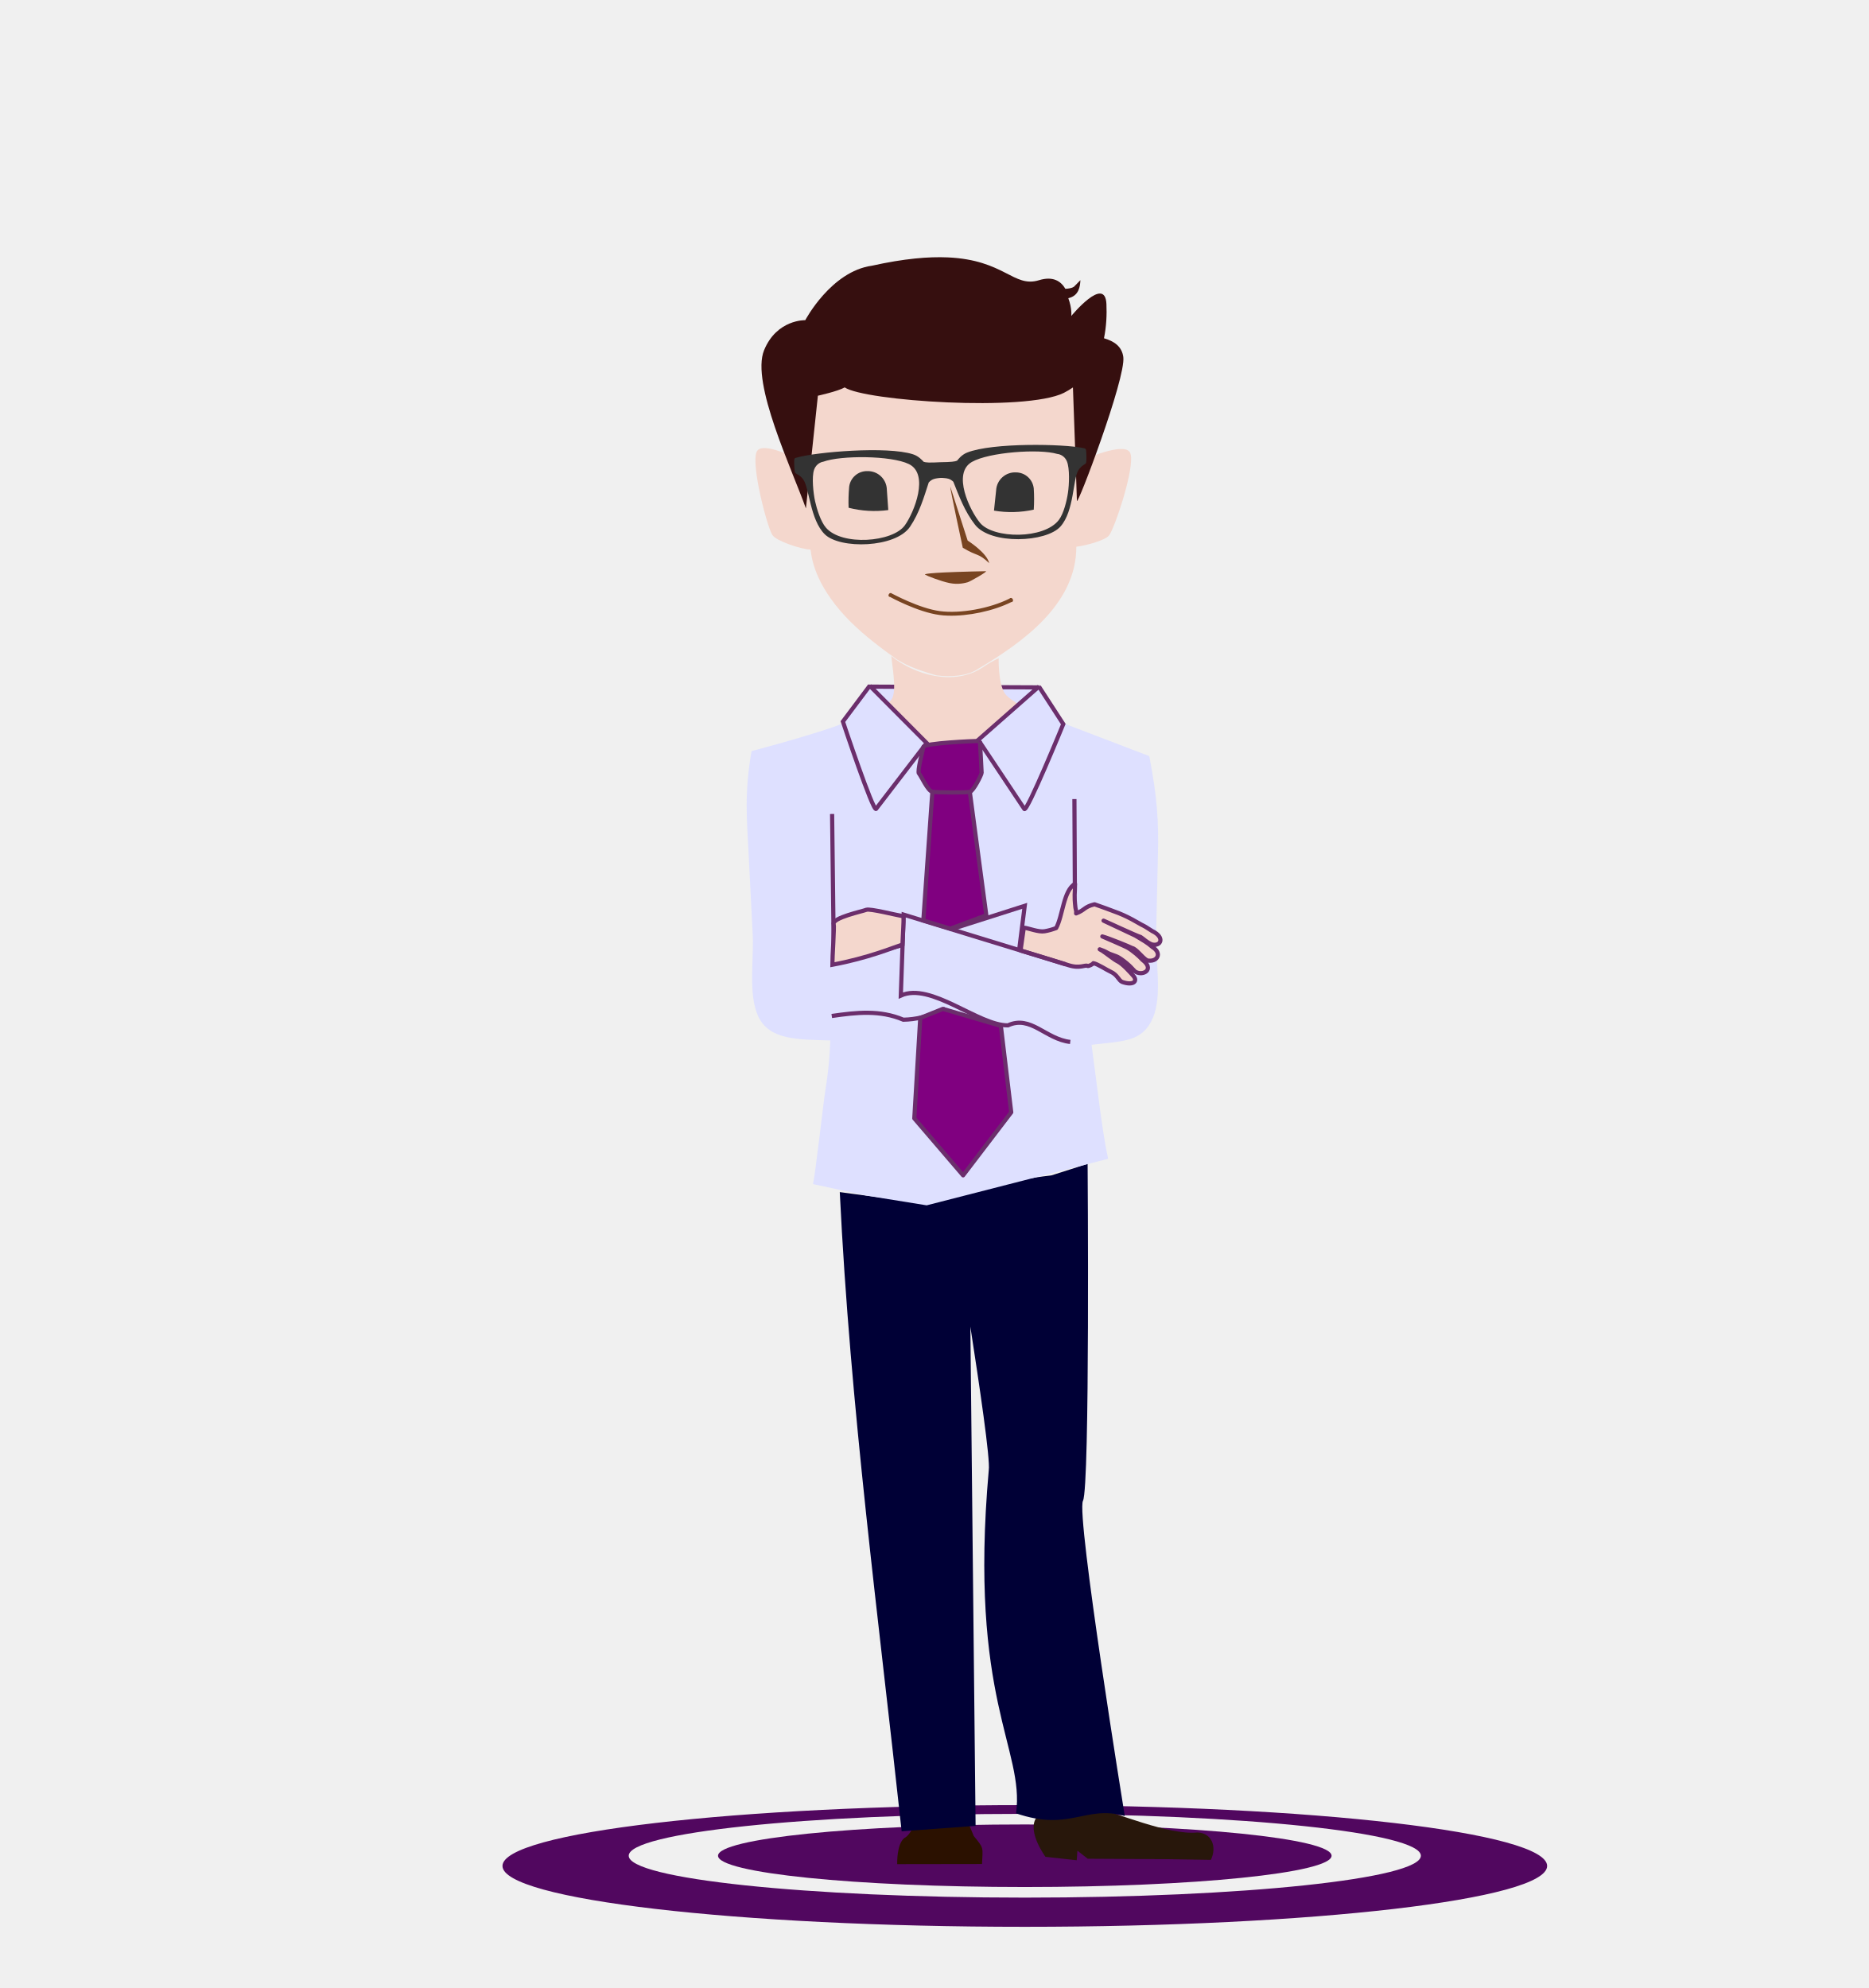
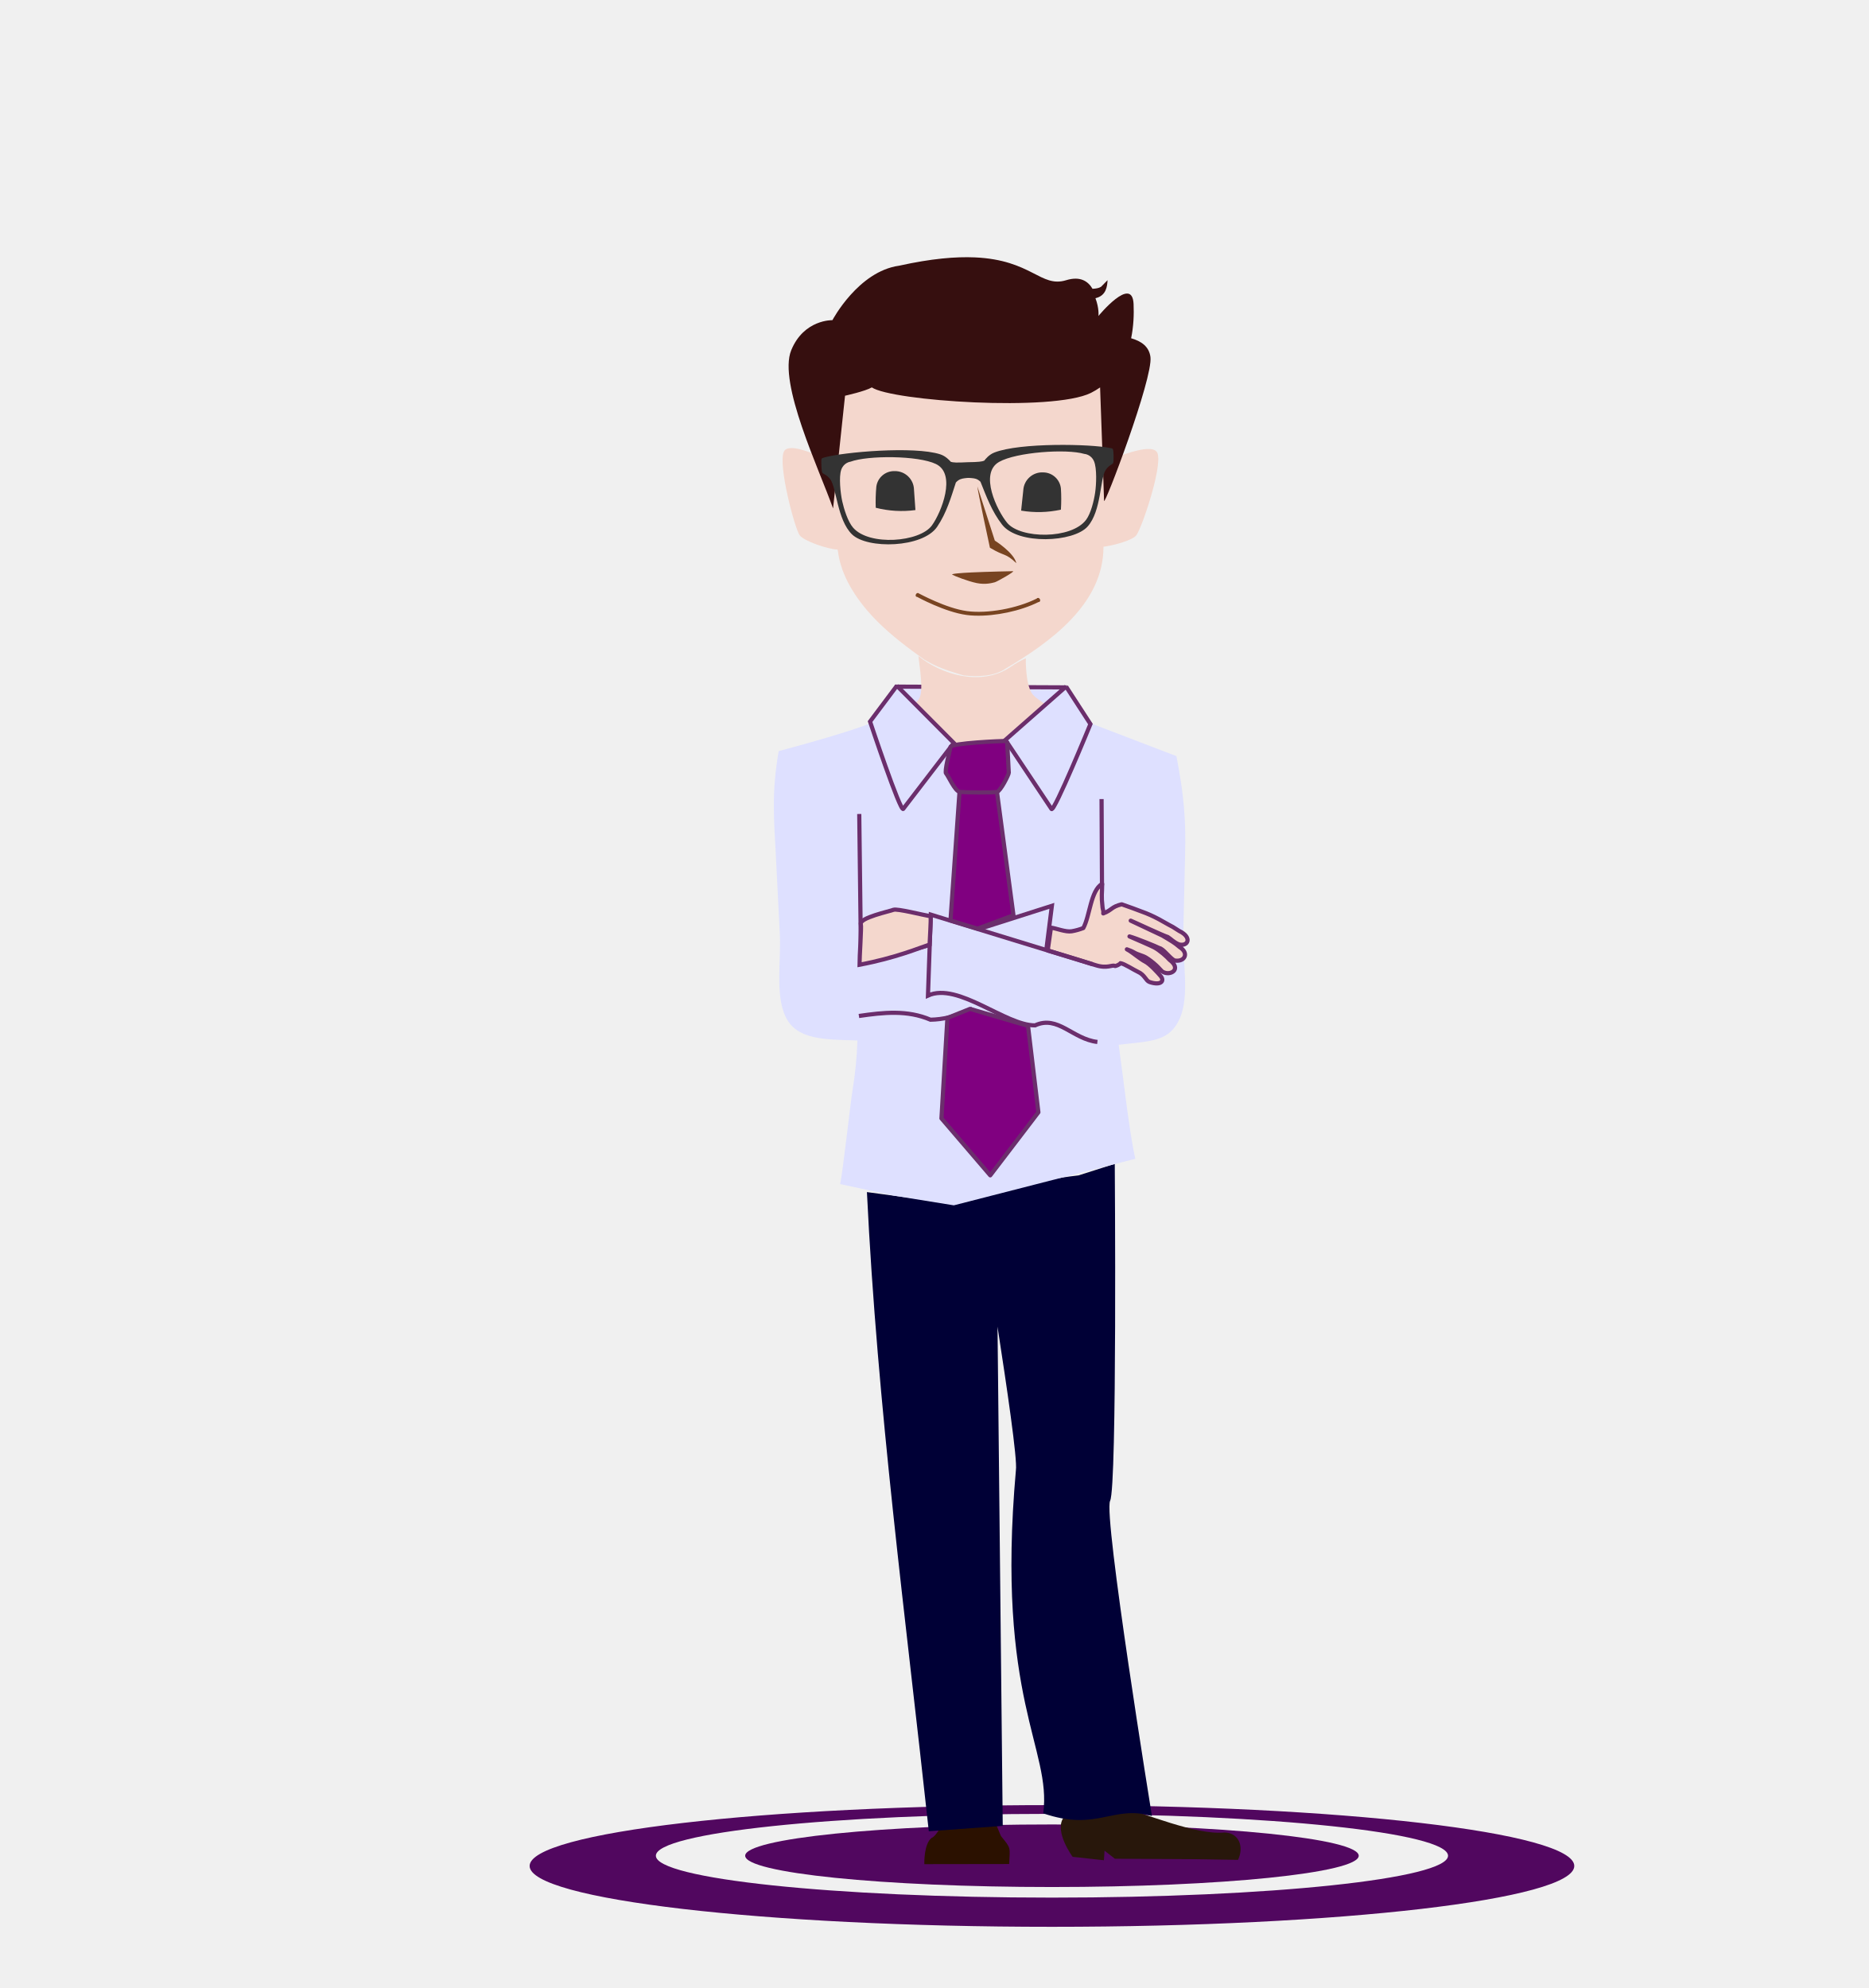
<svg xmlns="http://www.w3.org/2000/svg" width="412.932" height="439.383" viewBox="0 0 387.124 411.922" id="svg5655" version="1.1">
  <defs id="defs5657" />
  <g id="layer1" transform="translate(23.4203,-626.664)">
-     <g transform="matrix(1.10046,0,0,1.10046,-224.224,36.9102)" id="g4815">
+     <g transform="matrix(1.10046,0,0,1.10046,-218.599,36.9102)" id="g4815">
      <g transform="matrix(0.998078,0,0,0.998078,0.443985,121.021)" id="g3623-3">
        <g transform="matrix(0.79558,0,0,0.79558,136.073,240.782)" id="g9906-0-6">
          <path id="path9908-6-7" d="m 301.174,647.888 c -68.208,0 -123.837,6.481 -123.837,14.43 0,7.949 55.631,14.43 123.837,14.43 68.206,0 123.836,-6.49 123.836,-14.43 0,-7.939 -55.628,-14.43 -123.836,-14.43 z m 0,2.077 c 51.723,0 93.906,4.466 93.906,9.93 0,5.464 -42.184,9.931 -93.906,9.931 -51.721,0 -93.907,-4.461 -93.907,-9.931 0,-5.47 42.184,-9.93 93.907,-9.93 z" style="fill:#51075f;fill-opacity:1;stroke:none;stroke-width:0.769;stroke-miterlimit:4;stroke-dasharray:none;stroke-opacity:1" />
          <path style="fill:#51075f;fill-opacity:1;stroke:none;stroke-width:0.769;stroke-miterlimit:4;stroke-dasharray:none;stroke-opacity:1" d="m 301.174,667.313 c 40.06,0 72.733,-3.336 72.733,-7.418 0,-4.081 -32.672,-7.418 -72.733,-7.418 -40.06,0 -72.732,3.332 -72.732,7.418 0,4.086 32.673,7.418 72.732,7.418" class="cls-1" id="path9910-7-5" />
        </g>
        <g transform="matrix(0.79558,0,0,0.79558,-2484.38,369.662)" id="g10040-3">
          <path id="path10042-5" style="fill:#28170b;fill-opacity:1;fill-rule:evenodd;stroke:none;stroke-width:0.988;stroke-miterlimit:4;stroke-dasharray:none;stroke-opacity:1" d="m 3597.6,489.005 c 0,0 9.38,0.42 13.7,-2.562 5.24,1.169 17.79,6.664 24.56,5.94 3.34,0.09 4.7,3.293 3.2,6.491 l -10.29,-0.161 -18.91,-0.1 -2.45,-1.914 -0.16,2.27 -7.41,-0.813 c 0,0 -4.33,-5.852 -2.25,-9.153" />
          <path id="path10044-6" style="fill:#2b1100;fill-opacity:1;fill-rule:evenodd;stroke:none;stroke-width:0.988;stroke-miterlimit:4;stroke-dasharray:none;stroke-opacity:1" d="m 3579.83,485.97 3.01,7.261 c 2.5,3.023 2.12,2.625 1.95,6.633 l -20.11,0.03 c 0,0 -0.16,-4.763 1.72,-6.217 1.96,-0.792 4.46,-7.859 4.46,-7.859 l 8.97,0.165" />
          <path id="path10046-2" d="m 3601.23,336.578 c -10.8,1.226 -14.28,3.142 -28.99,6.803 l -21.17,-2.847 c 2.47,51.063 9.16,100.637 14.67,151.561 l 17.53,-1.274 -1.24,-118.378 c 2.15,13.914 4.77,31.558 4.36,34.055 -4.83,54.293 8.54,66.084 6.48,81.348 12.8,4.393 16.42,-2.051 25.77,0.631 0,0 -11.59,-71.427 -9.91,-74.754 1.68,-3.326 1.1,-79.888 1.1,-79.888 z" style="fill:#000036;fill-opacity:1;fill-rule:evenodd;stroke:none;stroke-width:0.988;stroke-miterlimit:4;stroke-dasharray:none;stroke-opacity:1" />
          <path id="path10048-9" style="fill:#dee0ff;fill-opacity:1;fill-rule:evenodd;stroke:#6b2e6c;stroke-width:0.988;stroke-miterlimit:4;stroke-dasharray:none;stroke-opacity:1" d="m 3593.36,231.403 c 0.13,-0.315 4.77,-4.913 4.71,-5.097 -0.1,-0.185 -0.1,-5.452 -0.1,-5.452 l -39.71,-0.177 0.4,8.483 34.66,2.243" />
          <path id="path10050-1" d="m 3607.2,141.367 -65.8,0.362 0.84,25.435 c -4.24,-2.029 -9.96,-4.393 -10.89,-2.144 -1.35,3.27 2.58,18.046 3.76,19.741 0.99,1.415 6.8,3.349 8.99,3.412 0,0.131 0.1,0.259 0.1,0.39 0.52,4.159 2.32,7.84 4.81,11.346 2.75,3.869 6.24,7.135 9.94,10.084 1.86,1.483 3.77,2.889 5.71,4.273 1.9,1.057 3.3,2.005 9.3,3.737 3.47,0.434 7.36,0.186 9.93,-1.557 10.28,-6.109 23.29,-15.189 23.26,-28.939 2.67,-0.35 6.86,-1.562 7.76,-2.679 1.29,-1.614 6.2,-16.09 5.07,-19.442 -0.91,-2.682 -8.6,0.339 -12.87,2.137 0.18,-7.367 0.49,-14.741 0.58,-22.052 l -0.59,0 c 0,-1.37 0.1,-2.743 0.1,-4.109 z" style="fill:#f4d7cd;fill-opacity:1;fill-rule:evenodd;stroke:none;stroke-width:0.988;stroke-miterlimit:4;stroke-dasharray:none;stroke-opacity:1" />
          <path id="path10052-2" style="fill:#f4d7cd;fill-opacity:1;fill-rule:evenodd;stroke:none;stroke-width:0.988;stroke-miterlimit:4;stroke-dasharray:none;stroke-opacity:1" d="m 3562.88,224.218 c -1.7,1.325 -0.24,12.858 -0.24,12.858 0,0 11.05,-3.659 15.19,-2.968 4.13,0.691 24.52,-4.843 24.52,-4.843 0,0 -10.62,-4.499 -12.19,-7.036 -1.58,-2.539 -1.42,-8.292 -1.42,-8.292 -1.58,0.768 -2.39,1.235 -3.65,2.09 -6.98,4.731 -16.48,1.733 -21.81,-2.601 0.65,5.271 1.3,9.476 -0.4,10.8 z" />
          <path id="path10054-7" d="m 3576.65,118.893 c -4.51,-0.2 -10.3,0.274 -17.94,1.969 -9.71,1.333 -15.82,12.916 -15.82,12.916 0,0 -6.76,-0.222 -9.77,7.134 -3.16,7.747 6.66,28.278 9.92,37.512 l 2.84,-26.73 c 0,0 4.8,-1.059 6.35,-1.975 4.67,3.21 42.83,5.83 51.96,1.3 0.78,-0.39 1.49,-0.833 2.16,-1.293 0.41,11.396 0.93,25.747 0.94,26.871 0,1.66 11.66,-29.094 11,-34.088 -0.34,-2.513 -2.18,-3.744 -4.58,-4.443 0.58,-2.814 0.69,-5.643 0.58,-8.121 -0.32,-6.918 -8.33,2.839 -8.33,2.839 0,0 0.21,-1.768 -0.71,-4.215 2.59,-0.586 2.79,-2.863 2.87,-4.275 l -1.48,1.506 c 0,0 -0.42,0.464 -2.08,0.543 -1.07,-1.814 -2.93,-3.061 -6.25,-2.041 -6.07,1.869 -8.12,-4.81 -21.66,-5.409 z" style="fill:#360f0f;fill-opacity:1;fill-rule:evenodd;stroke:none;stroke-width:0.988;stroke-miterlimit:4;stroke-dasharray:none;stroke-opacity:1" />
          <path id="path10056-0" class="cls-31" d="m 3592.88,169.877 a 4.25,4.25 0 0 1 4.18,3.814 39.591,39.591 0 0 1 0,5.017 24.628,24.628 0 0 1 -9.43,0.232 l 0.51,-4.801 0,-0.04 a 4.504,4.504 0 0 1 4.74,-4.225 z" style="fill:#333333;fill-opacity:1" />
          <path id="path10058-9" style="fill:#333333;fill-opacity:1;fill-rule:evenodd;stroke:none" d="m 3544.98,169.243 c -0.6,1.717 -0.18,5.572 0.23,7.461 0.42,1.889 1.34,4.837 2.57,6.265 3.79,4.416 15.84,3.473 18.71,-0.536 2.22,-3.087 5.87,-12.157 0.95,-14.541 -4.21,-2.041 -16.13,-2.091 -20.31,-0.542 0,0 -1.54,0.176 -2.15,1.892 z m 57.65,-3.746 c -4.27,-1.269 -16.16,-0.423 -20.23,1.896 -4.75,2.706 -0.5,11.512 1.92,14.444 3.14,3.808 15.22,3.945 18.71,-0.715 1.13,-1.507 1.86,-4.509 2.14,-6.422 0.29,-1.913 0.45,-5.787 -0.26,-7.459 -0.72,-1.673 -2.28,-1.744 -2.28,-1.744 z m -31.69,1.865 c 0.52,0.181 1.35,0.245 3.98,0.1 2.63,-0.03 3.45,-0.151 3.96,-0.364 0.27,-0.34 1.09,-1.409 2.37,-1.92 6.04,-2.404 22.95,-2.056 27.48,-1.084 0.58,0.126 0.64,0.104 0.72,0.493 0.1,0.391 0.17,2.704 0,3.061 -0.18,0.358 -1.06,0.532 -1.81,1.716 -1.33,2.12 -0.98,9.647 -4.23,13.327 -3.35,3.811 -16.55,4.387 -20.28,-0.414 -2.47,-3.171 -3.76,-6.748 -5.14,-10.185 -0.79,-0.759 -1.45,-0.799 -2.06,-0.862 -0.37,-0.04 -0.7,-0.05 -0.89,-0.05 -0.19,0.02 -0.51,0.03 -0.88,0.09 -0.6,0.104 -1.26,0.187 -2,0.997 -1.15,3.522 -2.19,7.176 -4.44,10.505 -3.41,5.04 -16.61,5.346 -20.22,1.768 -3.48,-3.456 -3.63,-10.989 -5.11,-13.016 -0.82,-1.13 -1.72,-1.246 -1.91,-1.59 -0.2,-0.345 -0.26,-2.661 -0.21,-3.056 0.1,-0.394 0.11,-0.376 0.69,-0.539 4.45,-1.273 21.3,-2.749 27.48,-0.753 1.32,0.424 2.2,1.436 2.5,1.757" />
          <path style="fill:#333333;fill-opacity:1" d="m 3557.61,169.571 a 4.25,4.25 0 0 0 -4.31,3.672 39.591,39.591 0 0 0 -0.14,5.016 24.628,24.628 0 0 0 9.41,0.548 l -0.34,-4.815 0,-0.04 a 4.504,4.504 0 0 0 -4.61,-4.381 z" class="cls-31" id="path10060-3" />
          <path id="path10062-6" style="fill:#784421;fill-opacity:1;fill-rule:evenodd;stroke:none" d="m 3577.26,173.202 c 0,0.828 2.97,14.533 2.97,14.533 3.62,2.191 3.55,1.11 6.26,3.662 -0.55,-2.493 -5.1,-5.35 -5.1,-5.35 l -4.13,-12.845" />
          <path id="path10064-0" style="fill:#784421;fill-opacity:1;fill-rule:evenodd;stroke:none" d="m 3571.31,194.136 c 0.48,0.291 3.75,1.575 5.81,1.989 2.06,0.414 3.66,-0.03 4.29,-0.202 0.62,-0.188 4.85,-2.6 4.3,-2.619 -0.56,-0.02 -6.41,0.163 -6.41,0.163 2.2,-0.06 -8.76,0.193 -7.99,0.668" />
          <path id="path10066-6" style="fill:#784421;fill-opacity:1;fill-rule:nonzero;stroke:#784421;stroke-width:0.494;stroke-miterlimit:4;stroke-dasharray:none;stroke-opacity:1" d="m 3576.7,203.597 c -0.69,-0.02 -1.35,-0.07 -1.98,-0.16 -5.12,-0.682 -11.61,-4.243 -11.67,-4.279 -0.44,0.107 0,-0.685 0.2,-0.372 0.1,0.03 6.49,3.558 11.53,4.23 4.88,0.652 11.9,-0.615 16.68,-3.01 0.25,-0.483 0.75,0.487 0.2,0.381 -4.24,2.121 -10.21,3.368 -14.96,3.209" />
          <path id="path10068-2" style="fill:#c4c0c2;fill-opacity:1;fill-rule:evenodd;stroke:none" d="M 3580.31,336.564 Z" />
          <path d="m 3554.65,227.893 c -1.51,2.044 -24.5,8.068 -24.5,8.068 -1.74,10.029 -1.1,16.275 -0.7,24.234 0.32,6.462 0.65,12.924 0.98,19.384 0.29,5.8 -1.1,14.032 1.28,19.222 2.63,5.728 9.37,5.526 17.11,5.78 -0.13,3.96 -0.52,7.901 -1.18,11.896 -0.4,2.378 -2.36,19.812 -2.92,22.159 l 12.62,2.721 14.33,2.317 43.02,-11.036 c -1.54,-7.057 -2.82,-19.239 -3.93,-27.034 7.64,-0.916 12.09,-0.626 14.56,-6.426 2.23,-5.255 0.61,-13.445 0.74,-19.251 l 0.44,-19.403 c 0.19,-7.967 -0.15,-13.503 -2.05,-23.372 l -28.51,-10.916 -11.93,7.271 -13.32,1.409 -13.25,-8.124 -2.79,1.101" style="fill:#dee0ff;fill-opacity:1;fill-rule:evenodd;stroke:none;stroke-width:0.988;stroke-miterlimit:4;stroke-dasharray:none;stroke-opacity:1" id="path10070-6" />
          <path id="path10072-1" d="m 3606.82,267.454 c -2.73,1.59 -2.87,7.574 -4.45,10.47 -0.87,0.325 -1.79,0.607 -2.75,0.762 -1.45,0.235 -3.66,-0.706 -4.92,-0.859 l -0.77,5.415 c 0,0 7.25,2.165 11.34,3.479 2.78,0.899 4.02,-0.165 4.55,0.19 0.17,0.116 1.26,-0.386 1.36,-0.66 0.96,0.139 3.23,1.644 4.12,2.036 1.66,0.731 1.88,2.12 2.76,2.427 2.62,0.908 3.71,-0.187 2.62,-1.437 -0.58,-0.664 -2.49,-2.836 -3.74,-3.446 -0.87,-0.424 -2.79,-1.992 -3.61,-2.505 -0.23,-0.145 -0.42,-0.244 -0.63,-0.363 0.59,0.202 1.18,0.439 1.72,0.752 0.92,0.542 2.05,0.727 2.84,1.214 0.66,0.409 1.58,1.073 2.46,1.893 0.59,0.549 1.27,1.395 1.51,1.492 1.8,1.026 4.55,-0.635 1.59,-2.852 -0.61,-0.708 -2.36,-2.275 -3.67,-2.964 -0.62,-0.328 -5.02,-2.251 -5.83,-2.589 1.59,0.437 6.49,2.436 7.08,2.761 0.96,0.165 2.39,2.28 3.55,2.929 2.41,0.481 3.62,-1.7 1.26,-3.16 -1.24,-1.083 -2.01,-1.48 -4.09,-2.732 -0.74,-0.332 -7.21,-3.404 -7.51,-3.538 0.74,0.294 7.62,3.528 8.79,3.875 0.79,0.498 1.4,1.236 2.62,1.747 2.16,0.602 3.26,-1.659 0.1,-3.168 -1.61,-1.025 -1.56,-1.019 -2.54,-1.508 l -1.13,-0.636 c -1.58,-0.922 -2.89,-1.544 -4.23,-2.086 -0.95,-0.385 -5.44,-2.024 -5.75,-2.106 -2.51,0.611 -2.24,1.363 -4.37,2.167 0,-0.799 0.14,0.108 -0.16,-1.364 -0.35,-3.058 -0.1,-3.145 -0.1,-5.636 z" style="fill:#f4d7cd;fill-opacity:1;fill-rule:evenodd;stroke:#6b2e6c;stroke-width:0.988;stroke-linejoin:round;stroke-miterlimit:4;stroke-dasharray:none;stroke-opacity:1" />
          <path id="path10074-8" style="fill:none;fill-opacity:1;fill-rule:evenodd;stroke:#6b2e6c;stroke-width:0.988;stroke-miterlimit:4;stroke-dasharray:none;stroke-opacity:1" d="m 3604.64,286.533 -38.43,-11.79 -0.67,19.192 c 7.11,-3.259 18.36,7.103 25.39,7.065 5.44,-2.495 8.87,3.24 14.78,3.932" />
          <path id="path10076-7" style="fill:none;fill-opacity:1;fill-rule:evenodd;stroke:#6b2e6c;stroke-width:0.988;stroke-miterlimit:4;stroke-dasharray:none;stroke-opacity:1" d="m 3593.56,283.403 1.36,-10.751 -16.6,5.298" />
          <path id="path10078-9" style="fill:#ffffff;fill-opacity:1;fill-rule:evenodd;stroke:#6b2e6c;stroke-width:0.988;stroke-miterlimit:4;stroke-dasharray:none;stroke-opacity:1" d="m 3606.8,267.794 -0.1,-20.452" />
          <path id="path10080-2" style="fill:none;fill-opacity:1;fill-rule:evenodd;stroke:#6b2e6c;stroke-width:0.988;stroke-miterlimit:4;stroke-dasharray:none;stroke-opacity:1" d="m 3549.17,298.775 c 5.88,-0.857 11.46,-1.459 16.97,0.883 2.88,-0.06 5.91,-0.676 9.94,-2.601" />
          <path id="path10082-0" style="fill:none;fill-opacity:1;fill-rule:evenodd;stroke:#6b2e6c;stroke-width:0.988;stroke-miterlimit:4;stroke-dasharray:none;stroke-opacity:1" d="m 3565.64,282.026 -15.96,4.274 -0.43,-35.426" />
          <path d="m 3557.36,273.595 c -0.81,0.34 -8.17,1.897 -7.73,3.395 0.18,0.597 -0.33,7.883 -0.32,9.635 8.56,-1.612 14.17,-3.994 16.62,-4.791 0.1,-2.237 0.31,-5.47 0.26,-6.693 -1.73,-0.293 -8.01,-1.888 -8.82,-1.546 z" style="fill:#f4d7cd;fill-opacity:1;fill-rule:evenodd;stroke:#6b2e6c;stroke-width:0.988;stroke-miterlimit:4;stroke-dasharray:none;stroke-opacity:1" id="path10084-2" />
          <path id="path10086-3" style="fill:#dee0ff;fill-opacity:1;fill-rule:evenodd;stroke:#6b2e6c;stroke-width:0.988;stroke-miterlimit:4;stroke-dasharray:none;stroke-opacity:1" d="m 3558.17,220.469 13.5,13.572 -11.99,15.621 c -0.67,0.873 -7.87,-20.702 -7.87,-20.702 l 6.36,-8.491" />
          <path id="path10088-7" style="fill:#dee0ff;fill-opacity:1;fill-rule:evenodd;stroke:#6b2e6c;stroke-width:0.988;stroke-miterlimit:4;stroke-dasharray:none;stroke-opacity:1" d="m 3598.28,220.661 -14.37,12.641 10.92,16.385 c 0.61,0.916 9.23,-20.132 9.23,-20.132 l -5.77,-8.894" />
          <path id="path10090-5" style="fill:#800080;fill-opacity:1;fill-rule:evenodd;stroke:#6b2e6c;stroke-width:0.988;stroke-miterlimit:4;stroke-dasharray:none;stroke-opacity:1" d="m 3573.02,245.611 -2.14,30.514 6.4,1.943 8.53,-3.175 -3.91,-29.249" />
          <path id="path10092-9" style="fill:#800080;fill-opacity:1;fill-rule:evenodd;stroke:#6b2e6c;stroke-width:0.988;stroke-miterlimit:4;stroke-dasharray:none;stroke-opacity:1" d="m 3584.11,233.576 c -1.31,-0.04 -13.06,0.505 -13.22,1.398 -0.17,0.891 -1.51,5.888 -1.04,6.318 0.47,0.43 2.05,4.121 3.17,4.319 1.12,0.197 8.03,0.227 8.88,0.03 0.85,-0.192 2.79,-4.064 2.8,-4.547 0,-0.482 -0.4,-7.419 -0.4,-7.419" />
          <path d="m 3570.15,299.237 -1.41,23.82 11.57,13.507 11.41,-14.95 -2.46,-20.489 -13.75,-4.035 z" style="fill:#800080;fill-opacity:1;fill-rule:evenodd;stroke:#6b2e6c;stroke-width:0.988;stroke-linejoin:round;stroke-miterlimit:4;stroke-dasharray:none;stroke-opacity:1" id="path10094-2" />
        </g>
      </g>
    </g>
  </g>
</svg>
